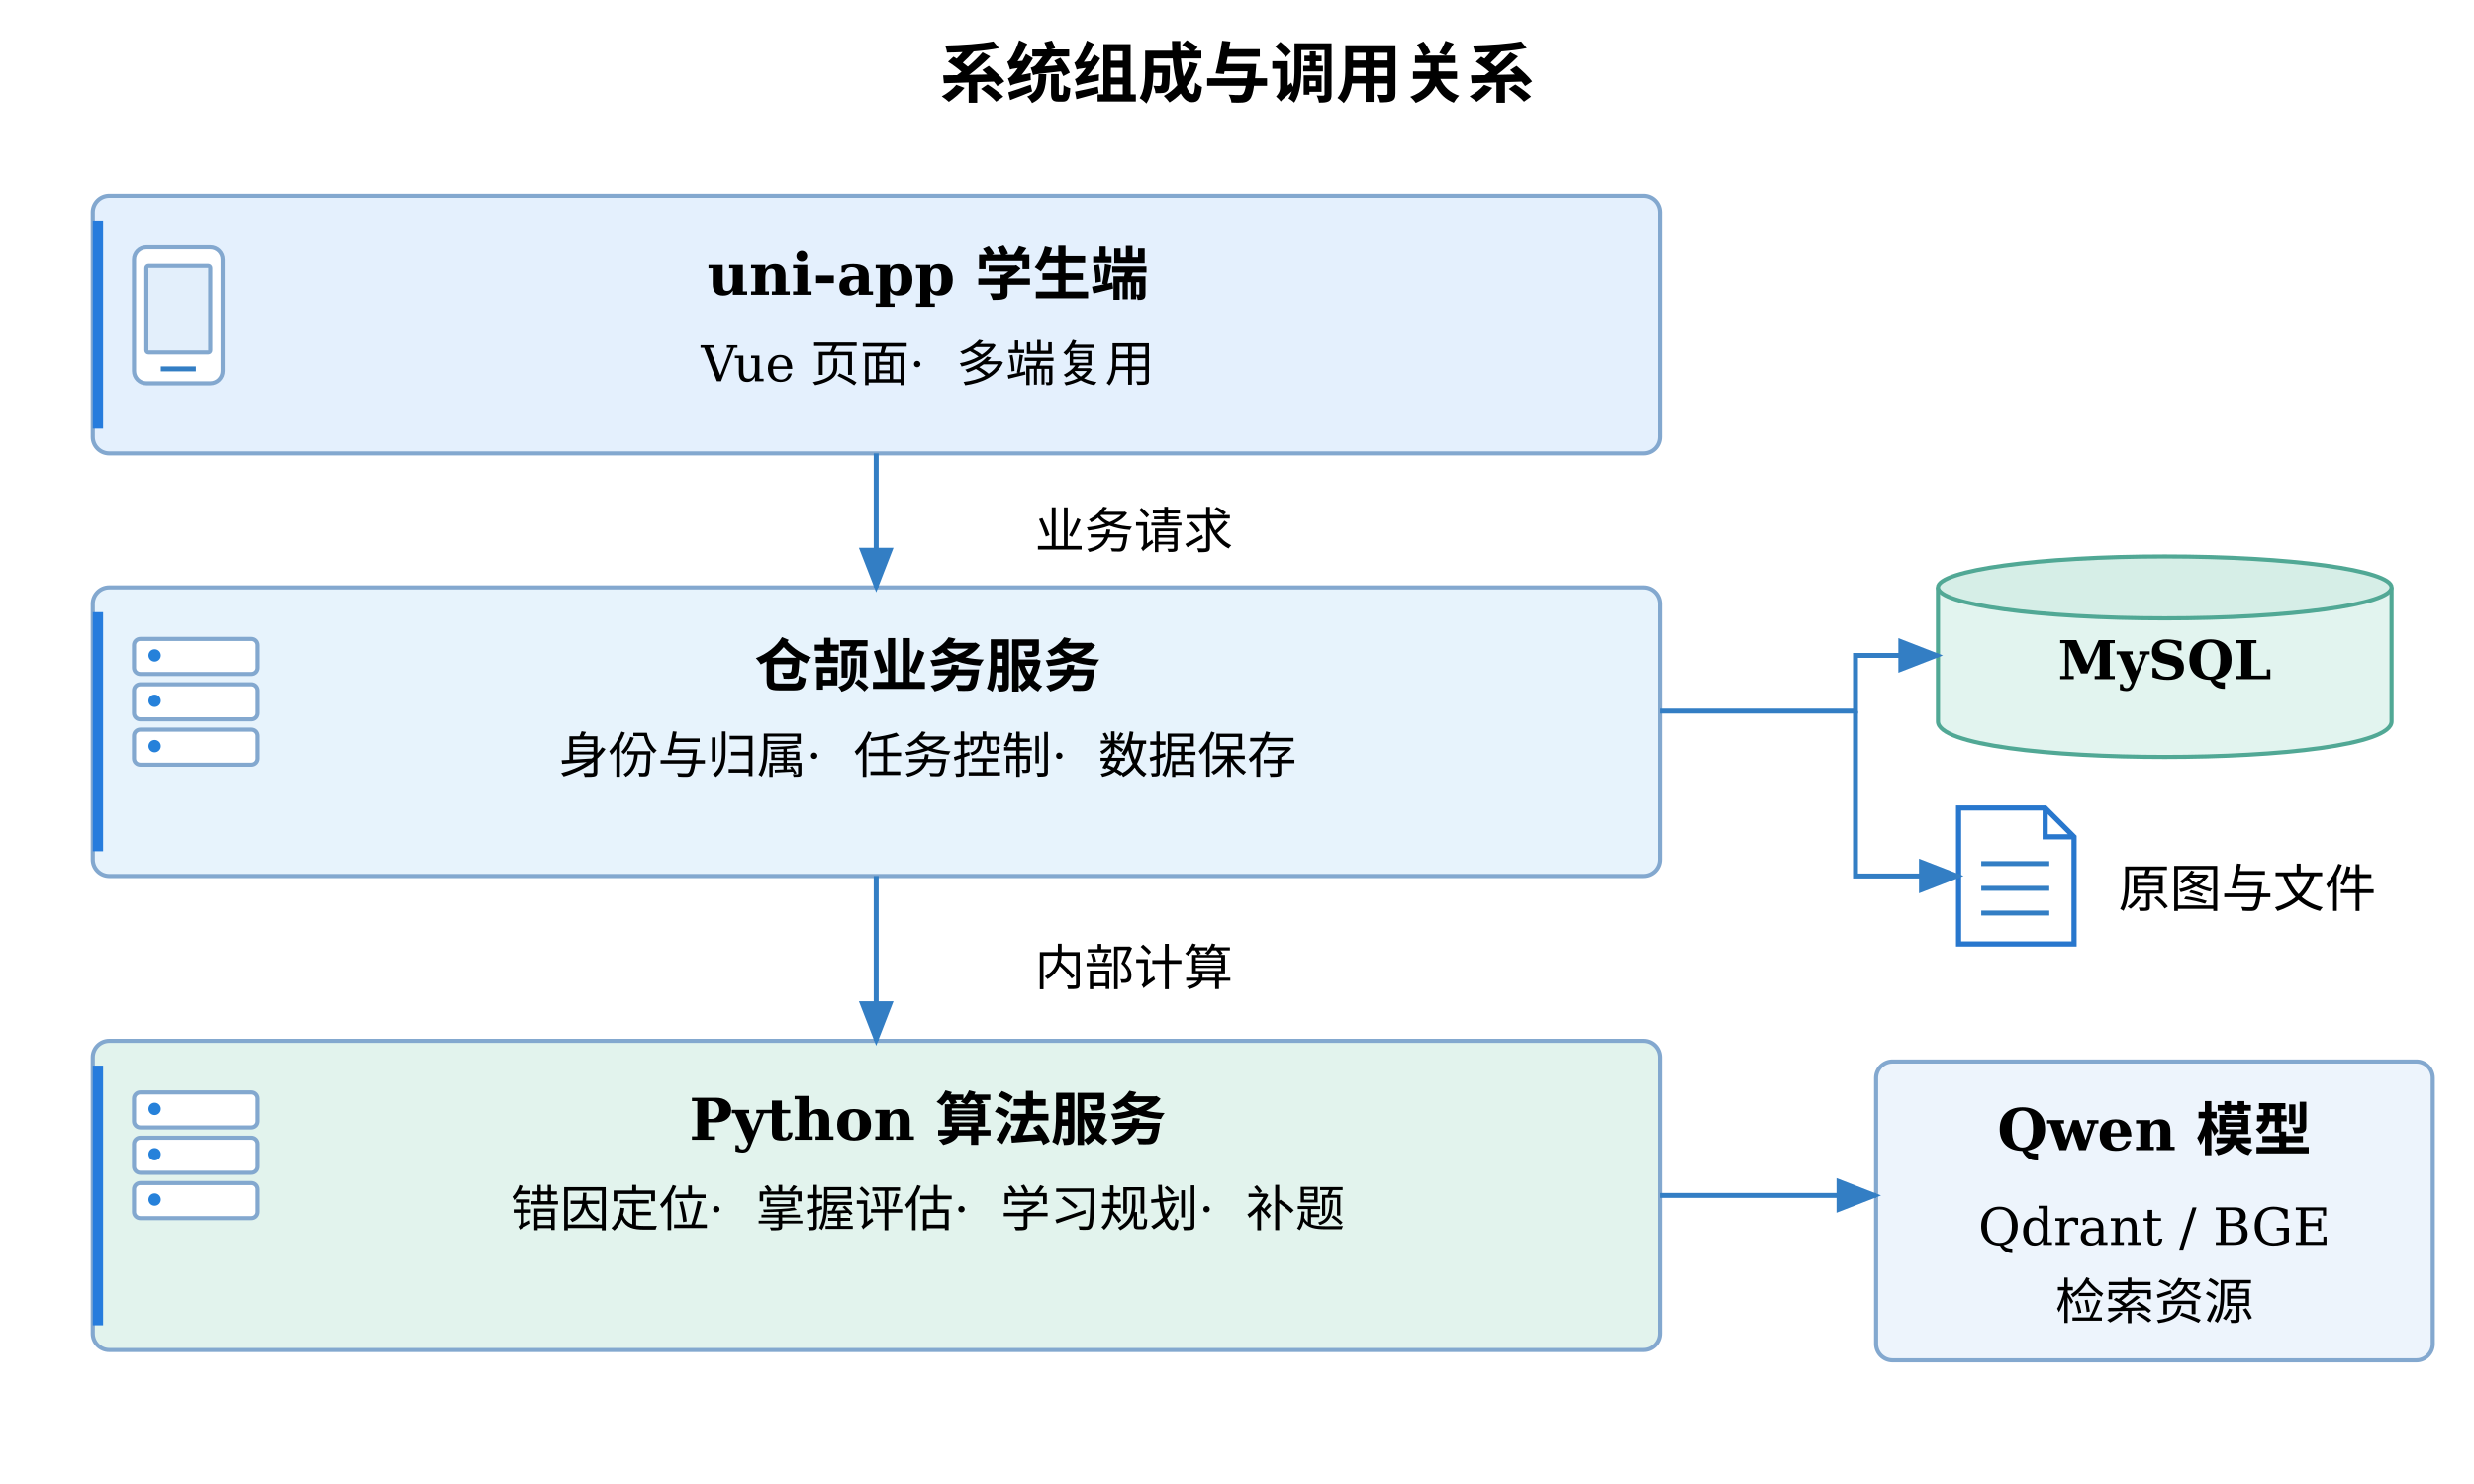
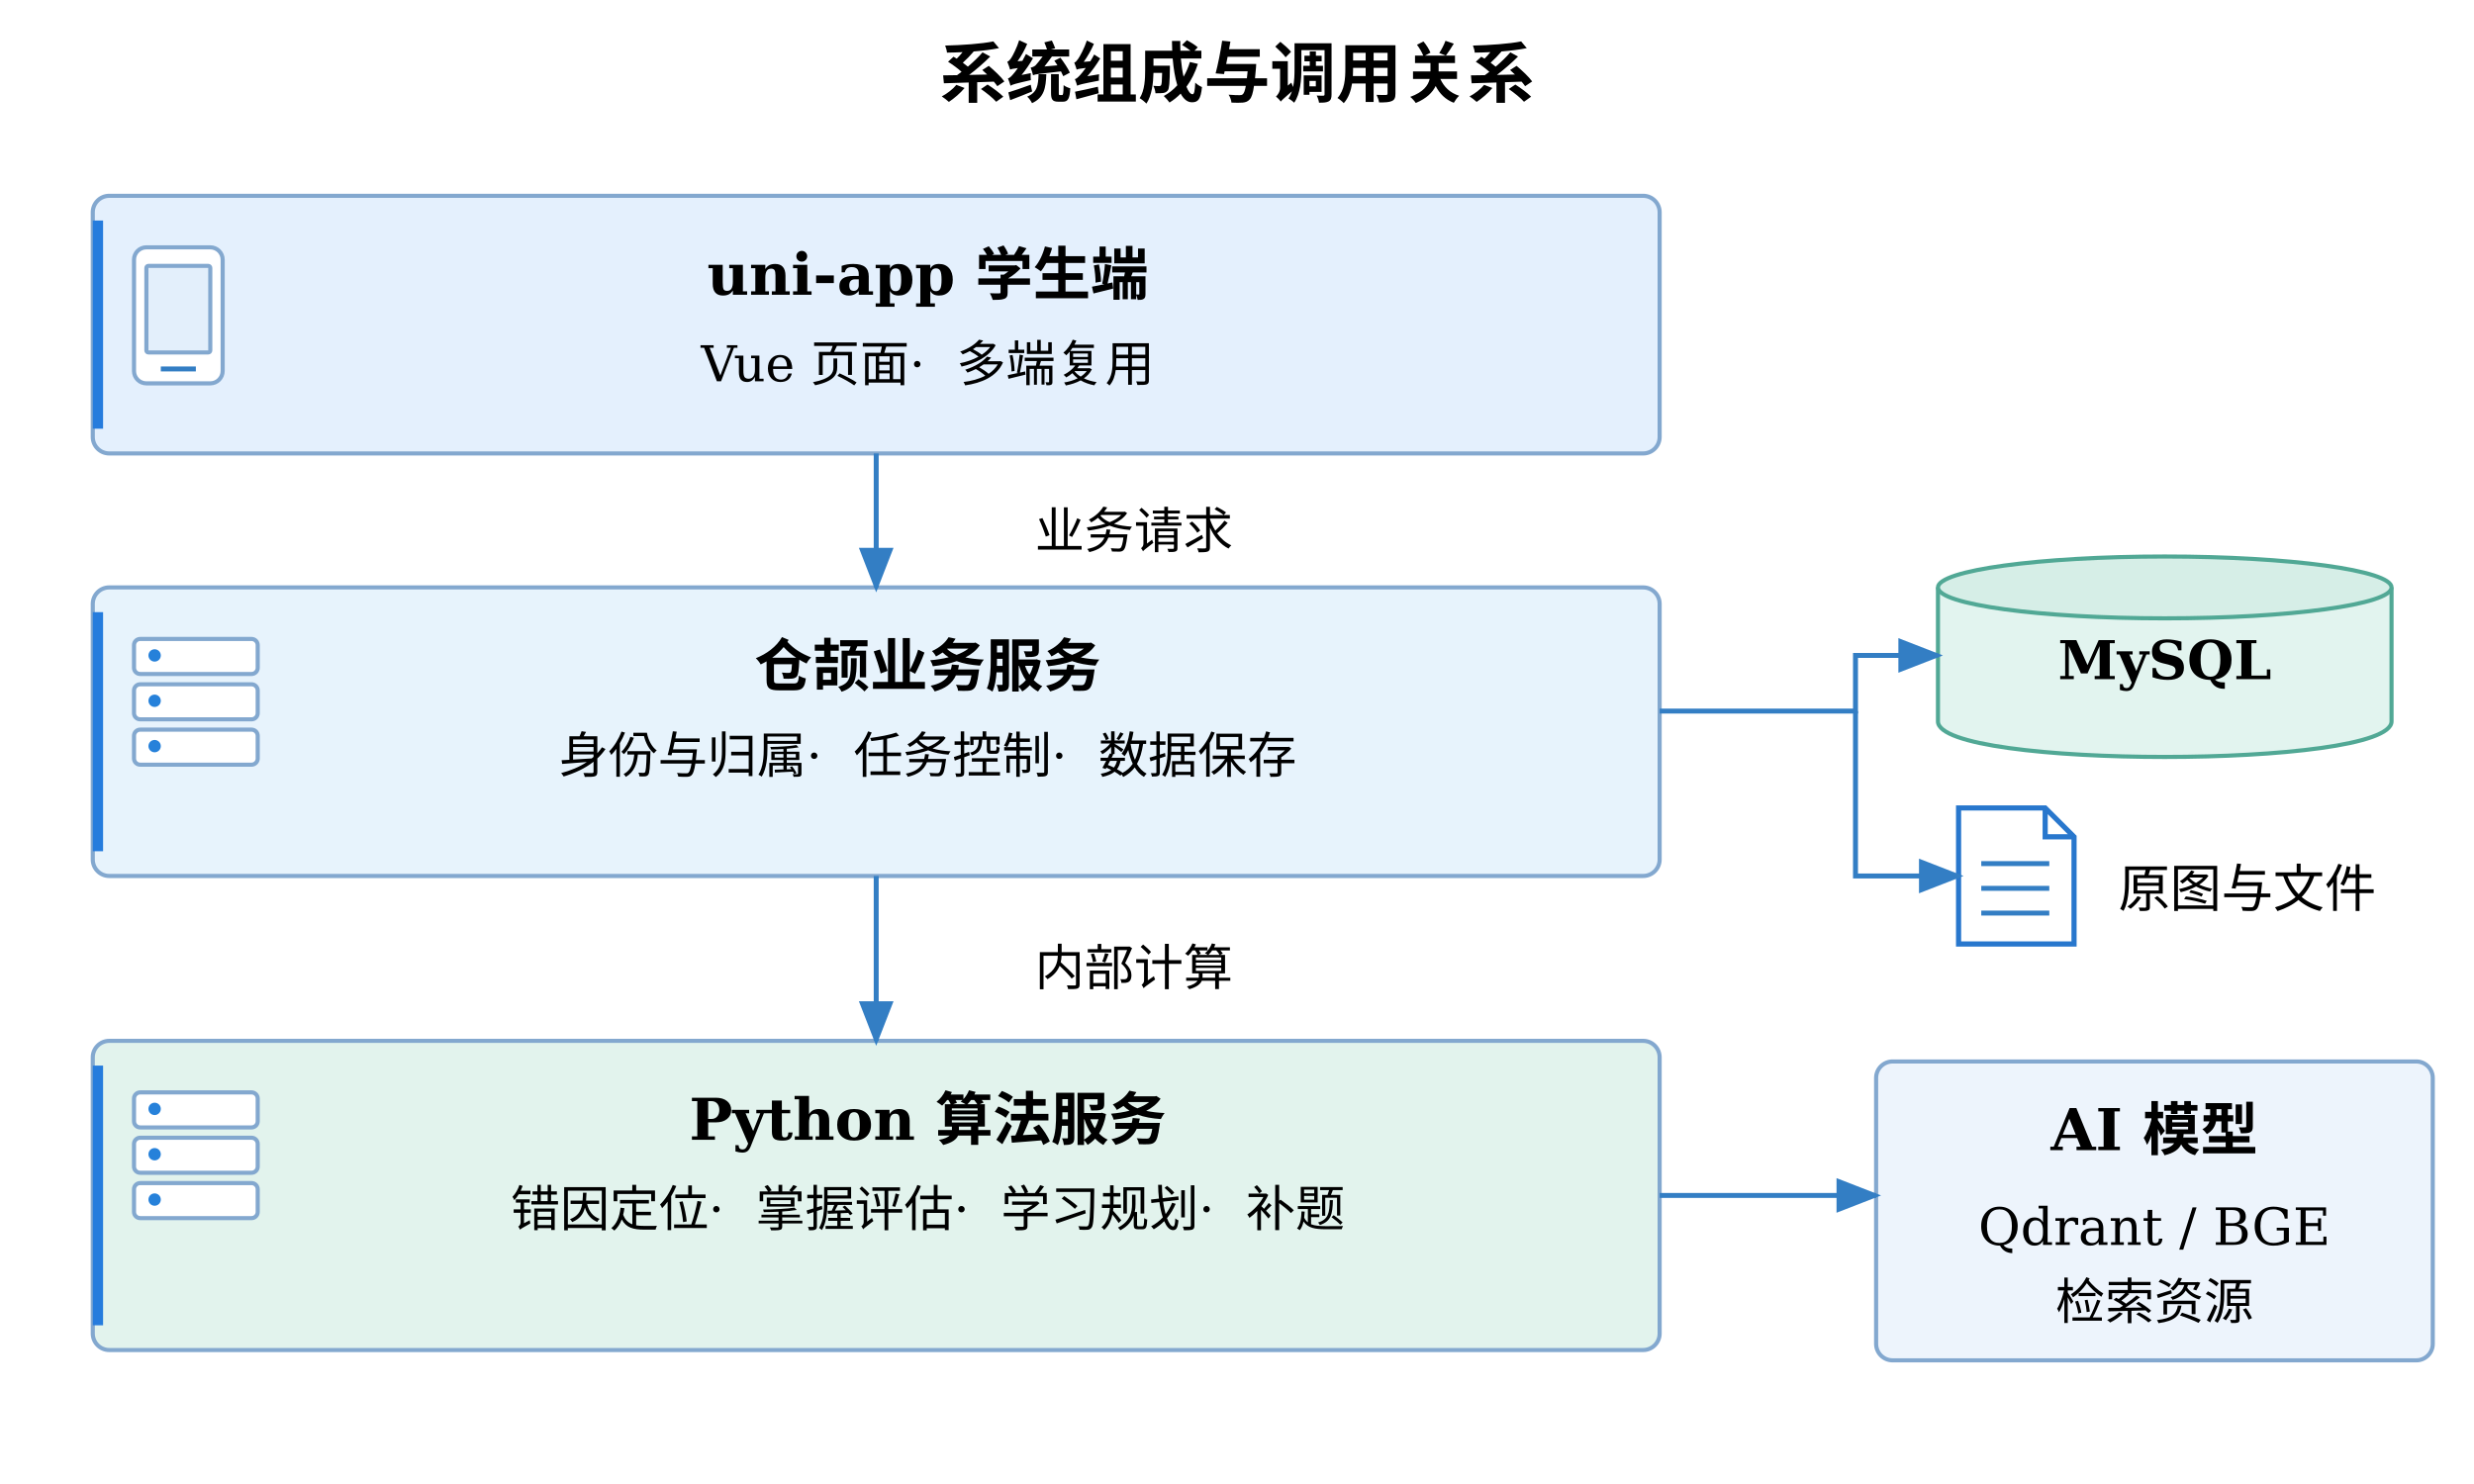
<svg xmlns="http://www.w3.org/2000/svg" width="1200" height="720" viewBox="0 0 1200 720">
  <defs>
    <marker id="arr" markerWidth="9" markerHeight="7" refX="8" refY="3.5" orient="auto">
      <path d="M0,0 L9,3.5 L0,7" fill="#337EC4" />
    </marker>
  </defs>
  <rect width="1200" height="720" fill="white" />
  <text x="456.00" y="47" fill="#000000" font-family="SimSun" font-size="32" font-weight="700" text-anchor="start">系统组成与调用关系</text>
  <rect x="45" y="95" width="760" height="125" rx="8" fill="#E4F0FD" stroke="#83A8CF" stroke-width="2" />
  <rect x="45" y="107" width="5" height="101" fill="#267CDD" />
  <rect x="65" y="120" width="43" height="66" rx="6" fill="white" stroke="#83A8CF" stroke-width="2" />
  <rect x="71" y="129" width="31" height="42" rx="1" fill="#E3EFFB" stroke="#83A8CF" stroke-width="2" />
  <path d="M78,179 L95,179" fill="none" stroke="#337EC4" stroke-width="2.4" />
  <text x="342.99" y="143" fill="#000000" font-family="DejaVu Serif" font-size="28" font-weight="700" text-anchor="start">uni-app </text>
  <text x="473.01" y="143" fill="#000000" font-family="SimSun" font-size="28" font-weight="700" text-anchor="start">学生端</text>
  <text x="340.01" y="185" fill="#000000" font-family="DejaVu Serif" font-size="24" font-weight="400" text-anchor="start">Vue </text>
  <text x="393.10" y="185" fill="#000000" font-family="SimSun" font-size="24" font-weight="400" text-anchor="start">页面</text>
  <text x="441.10" y="185" fill="#000000" font-family="DejaVu Serif" font-size="24" font-weight="400" text-anchor="start"> · </text>
  <text x="463.99" y="185" fill="#000000" font-family="SimSun" font-size="24" font-weight="400" text-anchor="start">多端复用</text>
  <rect x="45" y="285" width="760" height="140" rx="8" fill="#E7F3FC" stroke="#83A8CF" stroke-width="2" />
  <rect x="45" y="297" width="5" height="116" fill="#267CDD" />
  <rect x="65" y="310" width="60" height="17" rx="3" fill="white" stroke="#83A8CF" stroke-width="2" />
  <circle cx="75" cy="318" r="3" fill="#2681DA" />
  <rect x="65" y="332" width="60" height="17" rx="3" fill="white" stroke="#83A8CF" stroke-width="2" />
  <circle cx="75" cy="340" r="3" fill="#2681DA" />
  <rect x="65" y="354" width="60" height="17" rx="3" fill="white" stroke="#83A8CF" stroke-width="2" />
  <circle cx="75" cy="362" r="3" fill="#2681DA" />
  <text x="366.00" y="333" fill="#000000" font-family="SimSun" font-size="28" font-weight="700" text-anchor="start">仓颉业务服务</text>
  <text x="271.11" y="375" fill="#000000" font-family="SimSun" font-size="24" font-weight="400" text-anchor="start">身份与归属</text>
  <text x="391.11" y="375" fill="#000000" font-family="DejaVu Serif" font-size="24" font-weight="400" text-anchor="start"> · </text>
  <text x="414.00" y="375" fill="#000000" font-family="SimSun" font-size="24" font-weight="400" text-anchor="start">任务控制</text>
  <text x="510.00" y="375" fill="#000000" font-family="DejaVu Serif" font-size="24" font-weight="400" text-anchor="start"> · </text>
  <text x="532.89" y="375" fill="#000000" font-family="SimSun" font-size="24" font-weight="400" text-anchor="start">数据保存</text>
  <rect x="45" y="505" width="760" height="150" rx="8" fill="#E2F3ED" stroke="#83A8CF" stroke-width="2" />
  <rect x="45" y="517" width="5" height="126" fill="#267CDD" />
  <rect x="65" y="530" width="60" height="17" rx="3" fill="white" stroke="#83A8CF" stroke-width="2" />
  <circle cx="75" cy="538" r="3" fill="#2681DA" />
  <rect x="65" y="552" width="60" height="17" rx="3" fill="white" stroke="#83A8CF" stroke-width="2" />
  <circle cx="75" cy="560" r="3" fill="#2681DA" />
  <rect x="65" y="574" width="60" height="17" rx="3" fill="white" stroke="#83A8CF" stroke-width="2" />
  <circle cx="75" cy="582" r="3" fill="#2681DA" />
  <text x="334.30" y="553" fill="#000000" font-family="DejaVu Serif" font-size="28" font-weight="700" text-anchor="start">Python </text>
  <text x="453.70" y="553" fill="#000000" font-family="SimSun" font-size="28" font-weight="700" text-anchor="start">算法服务</text>
  <text x="247.67" y="595" fill="#000000" font-family="SimSun" font-size="24" font-weight="400" text-anchor="start">错因定位</text>
  <text x="343.67" y="595" fill="#000000" font-family="DejaVu Serif" font-size="24" font-weight="400" text-anchor="start"> · </text>
  <text x="366.56" y="595" fill="#000000" font-family="SimSun" font-size="24" font-weight="400" text-anchor="start">掌握评估</text>
  <text x="462.56" y="595" fill="#000000" font-family="DejaVu Serif" font-size="24" font-weight="400" text-anchor="start"> · </text>
  <text x="485.44" y="595" fill="#000000" font-family="SimSun" font-size="24" font-weight="400" text-anchor="start">学习规划</text>
  <text x="581.44" y="595" fill="#000000" font-family="DejaVu Serif" font-size="24" font-weight="400" text-anchor="start"> · </text>
  <text x="604.33" y="595" fill="#000000" font-family="SimSun" font-size="24" font-weight="400" text-anchor="start">补题</text>
  <path d="M425,220 L425,285" fill="none" stroke="#337EC4" stroke-width="2.4" marker-end="url(#arr)" />
  <text x="502.00" y="266" fill="#000000" font-family="SimSun" font-size="24" font-weight="400" text-anchor="start">业务请求</text>
  <path d="M425,425 L425,505" fill="none" stroke="#337EC4" stroke-width="2.4" marker-end="url(#arr)" />
  <text x="502.00" y="478" fill="#000000" font-family="SimSun" font-size="24" font-weight="400" text-anchor="start">内部计算</text>
  <path d="M940,285 v65 C940,373 1160,373 1160,350 V285" fill="#E2F4EF" stroke="#51A895" stroke-width="2" />
  <ellipse cx="1050.0" cy="285" rx="110.0" ry="15" fill="#D6EEE7" stroke="#51A895" stroke-width="2" />
  <text x="998.20" y="329.5" fill="#000000" font-family="DejaVu Serif" font-size="26" font-weight="700" text-anchor="start">MySQL</text>
  <path d="M950,392 h42 l14,14 v52 h-56 Z M992,392 v14 h14" fill="white" stroke="#2877CD" stroke-width="2.5" />
  <path d="M961,419 L994,419" fill="none" stroke="#337EC4" stroke-width="2.4" />
  <path d="M961,431 L994,431" fill="none" stroke="#337EC4" stroke-width="2.4" />
  <path d="M961,443 L994,443" fill="none" stroke="#337EC4" stroke-width="2.4" />
  <text x="1027.50" y="440" fill="#000000" font-family="SimSun" font-size="25" font-weight="400" text-anchor="start">原图与文件</text>
  <path d="M805,345 L900,345 L900,318 L940,318" fill="none" stroke="#337EC4" stroke-width="2.4" marker-end="url(#arr)" />
  <path d="M900,345 L900,425 L950,425" fill="none" stroke="#337EC4" stroke-width="2.4" marker-end="url(#arr)" />
  <rect x="910" y="515" width="270" height="145" rx="8" fill="#EDF4FC" stroke="#83A8CF" stroke-width="2" />
-   <text x="968.79" y="558" fill="#000000" font-family="DejaVu Serif" font-size="28" font-weight="700" text-anchor="start">Qwen </text>
-   <text x="1065.21" y="558" fill="#000000" font-family="SimSun" font-size="28" font-weight="700" text-anchor="start">模型</text>
+   <text x="994.71" y="558" fill="#000000" font-family="DejaVu Serif" font-size="28" font-weight="700" text-anchor="start">AI </text>
+   <text x="1039.29" y="558" fill="#000000" font-family="SimSun" font-size="28" font-weight="700" text-anchor="start">模型</text>
  <text x="959.56" y="604" fill="#000000" font-family="DejaVu Serif" font-size="25" font-weight="400" text-anchor="start">Qdrant / BGE</text>
  <text x="997.00" y="640" fill="#000000" font-family="SimSun" font-size="24" font-weight="400" text-anchor="start">检索资源</text>
  <path d="M805,580 L910,580" fill="none" stroke="#337EC4" stroke-width="2.4" marker-end="url(#arr)" />
</svg>
